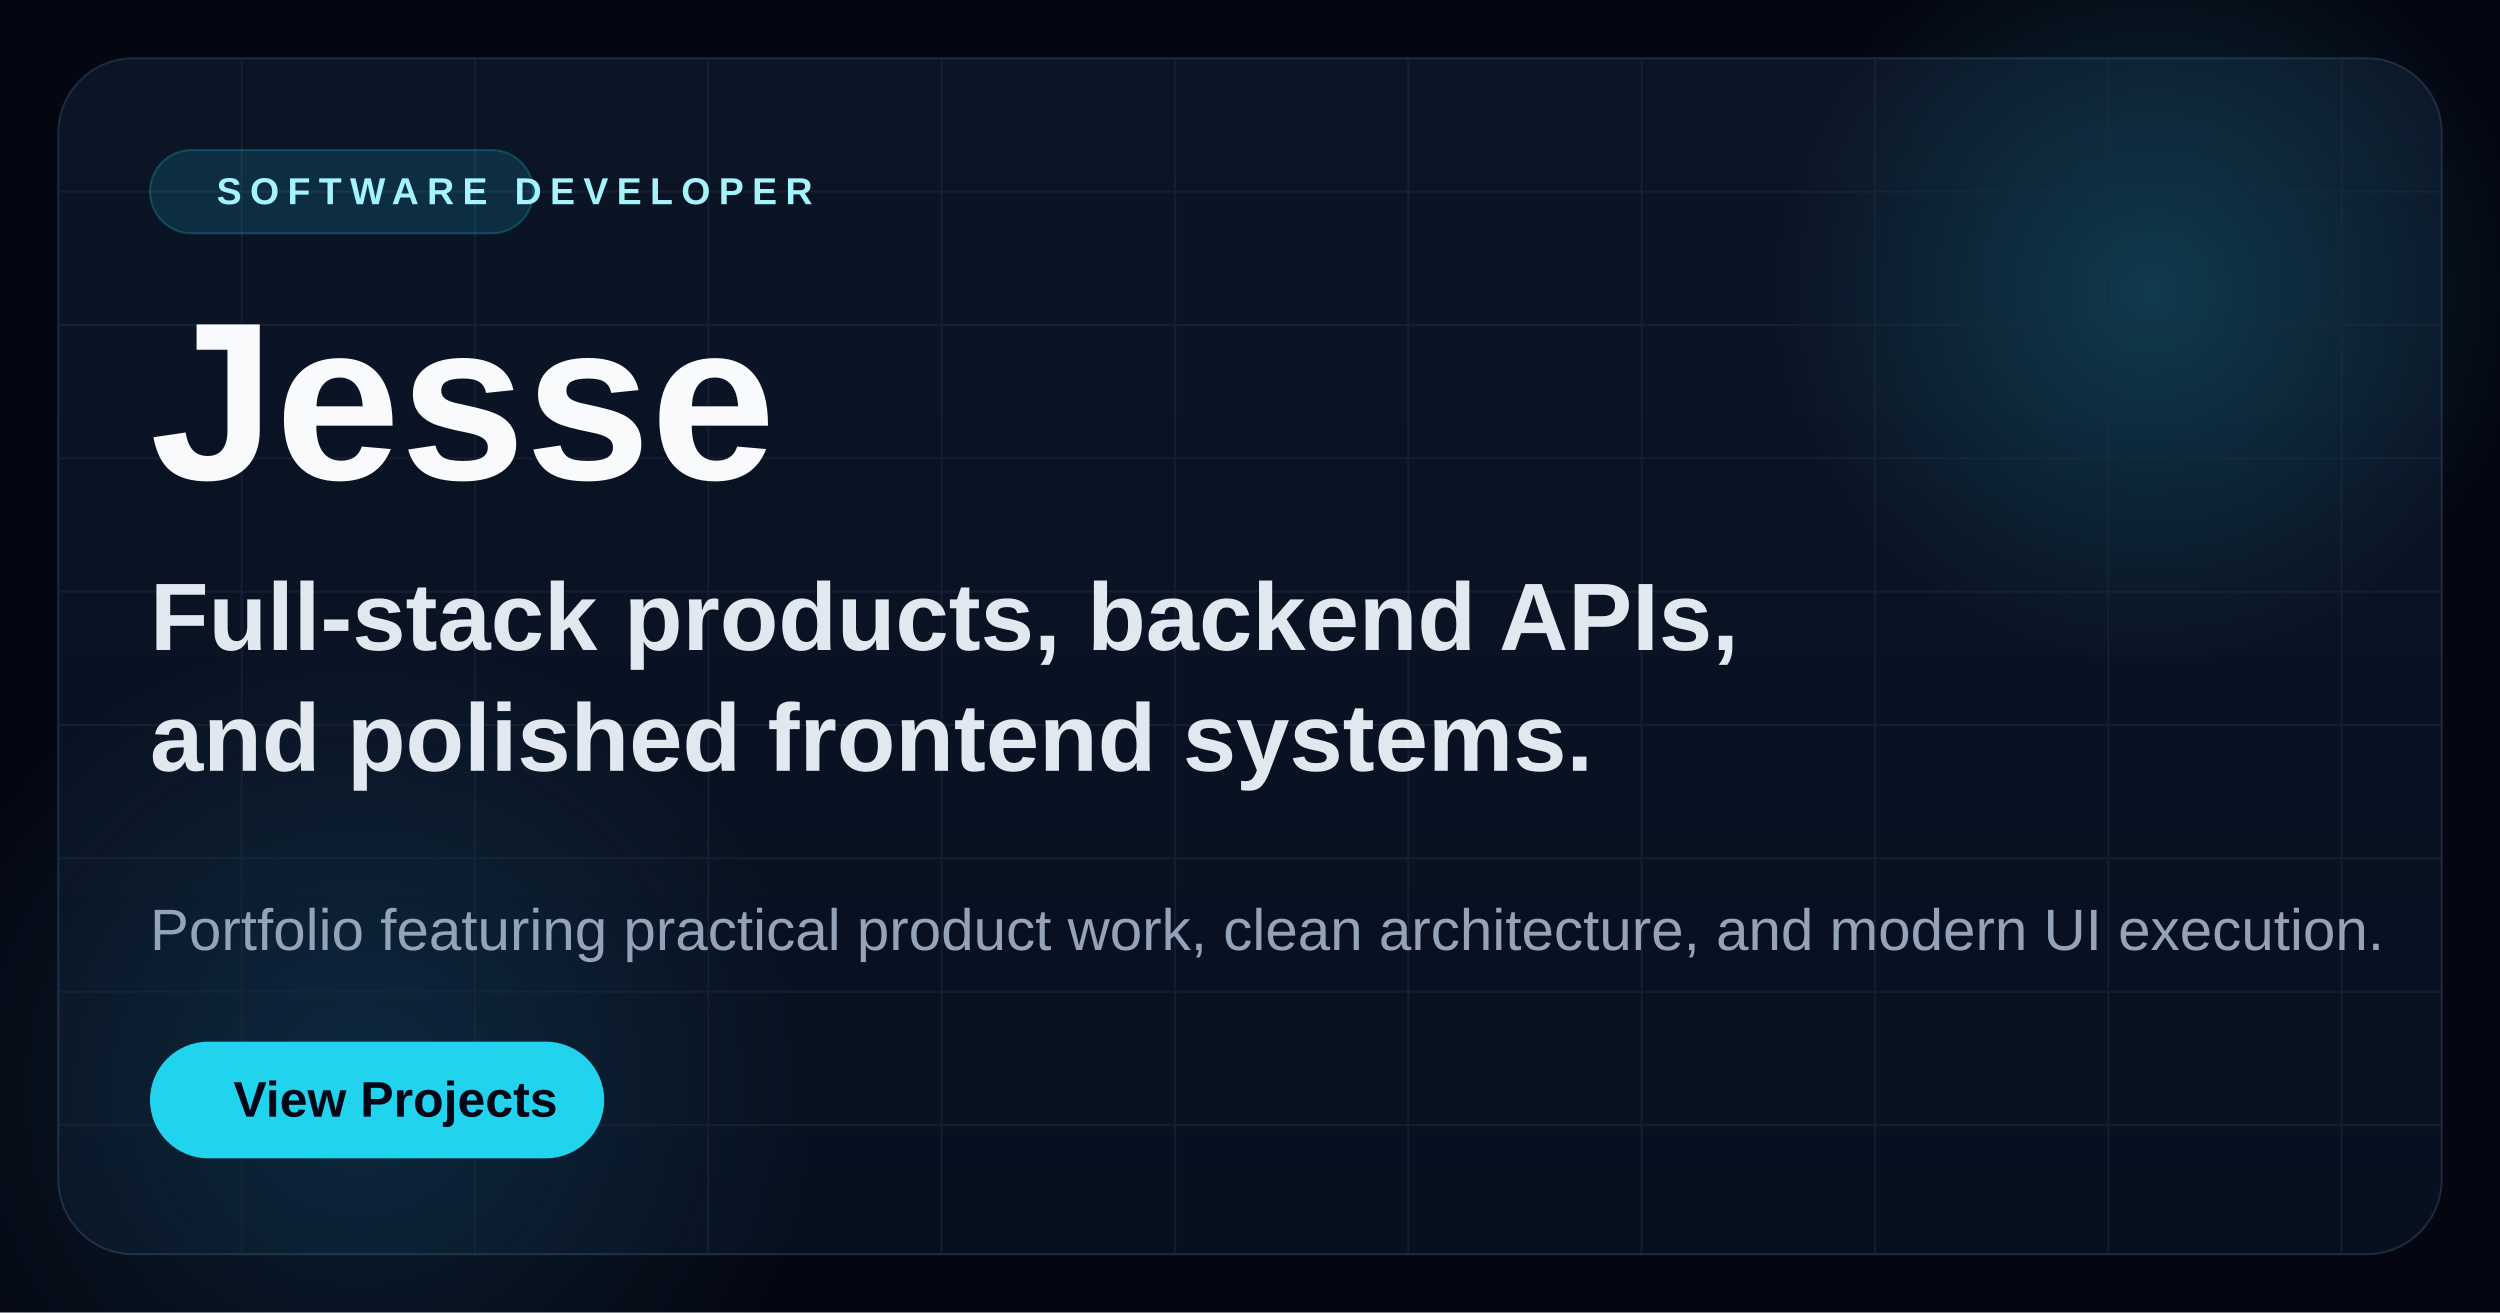
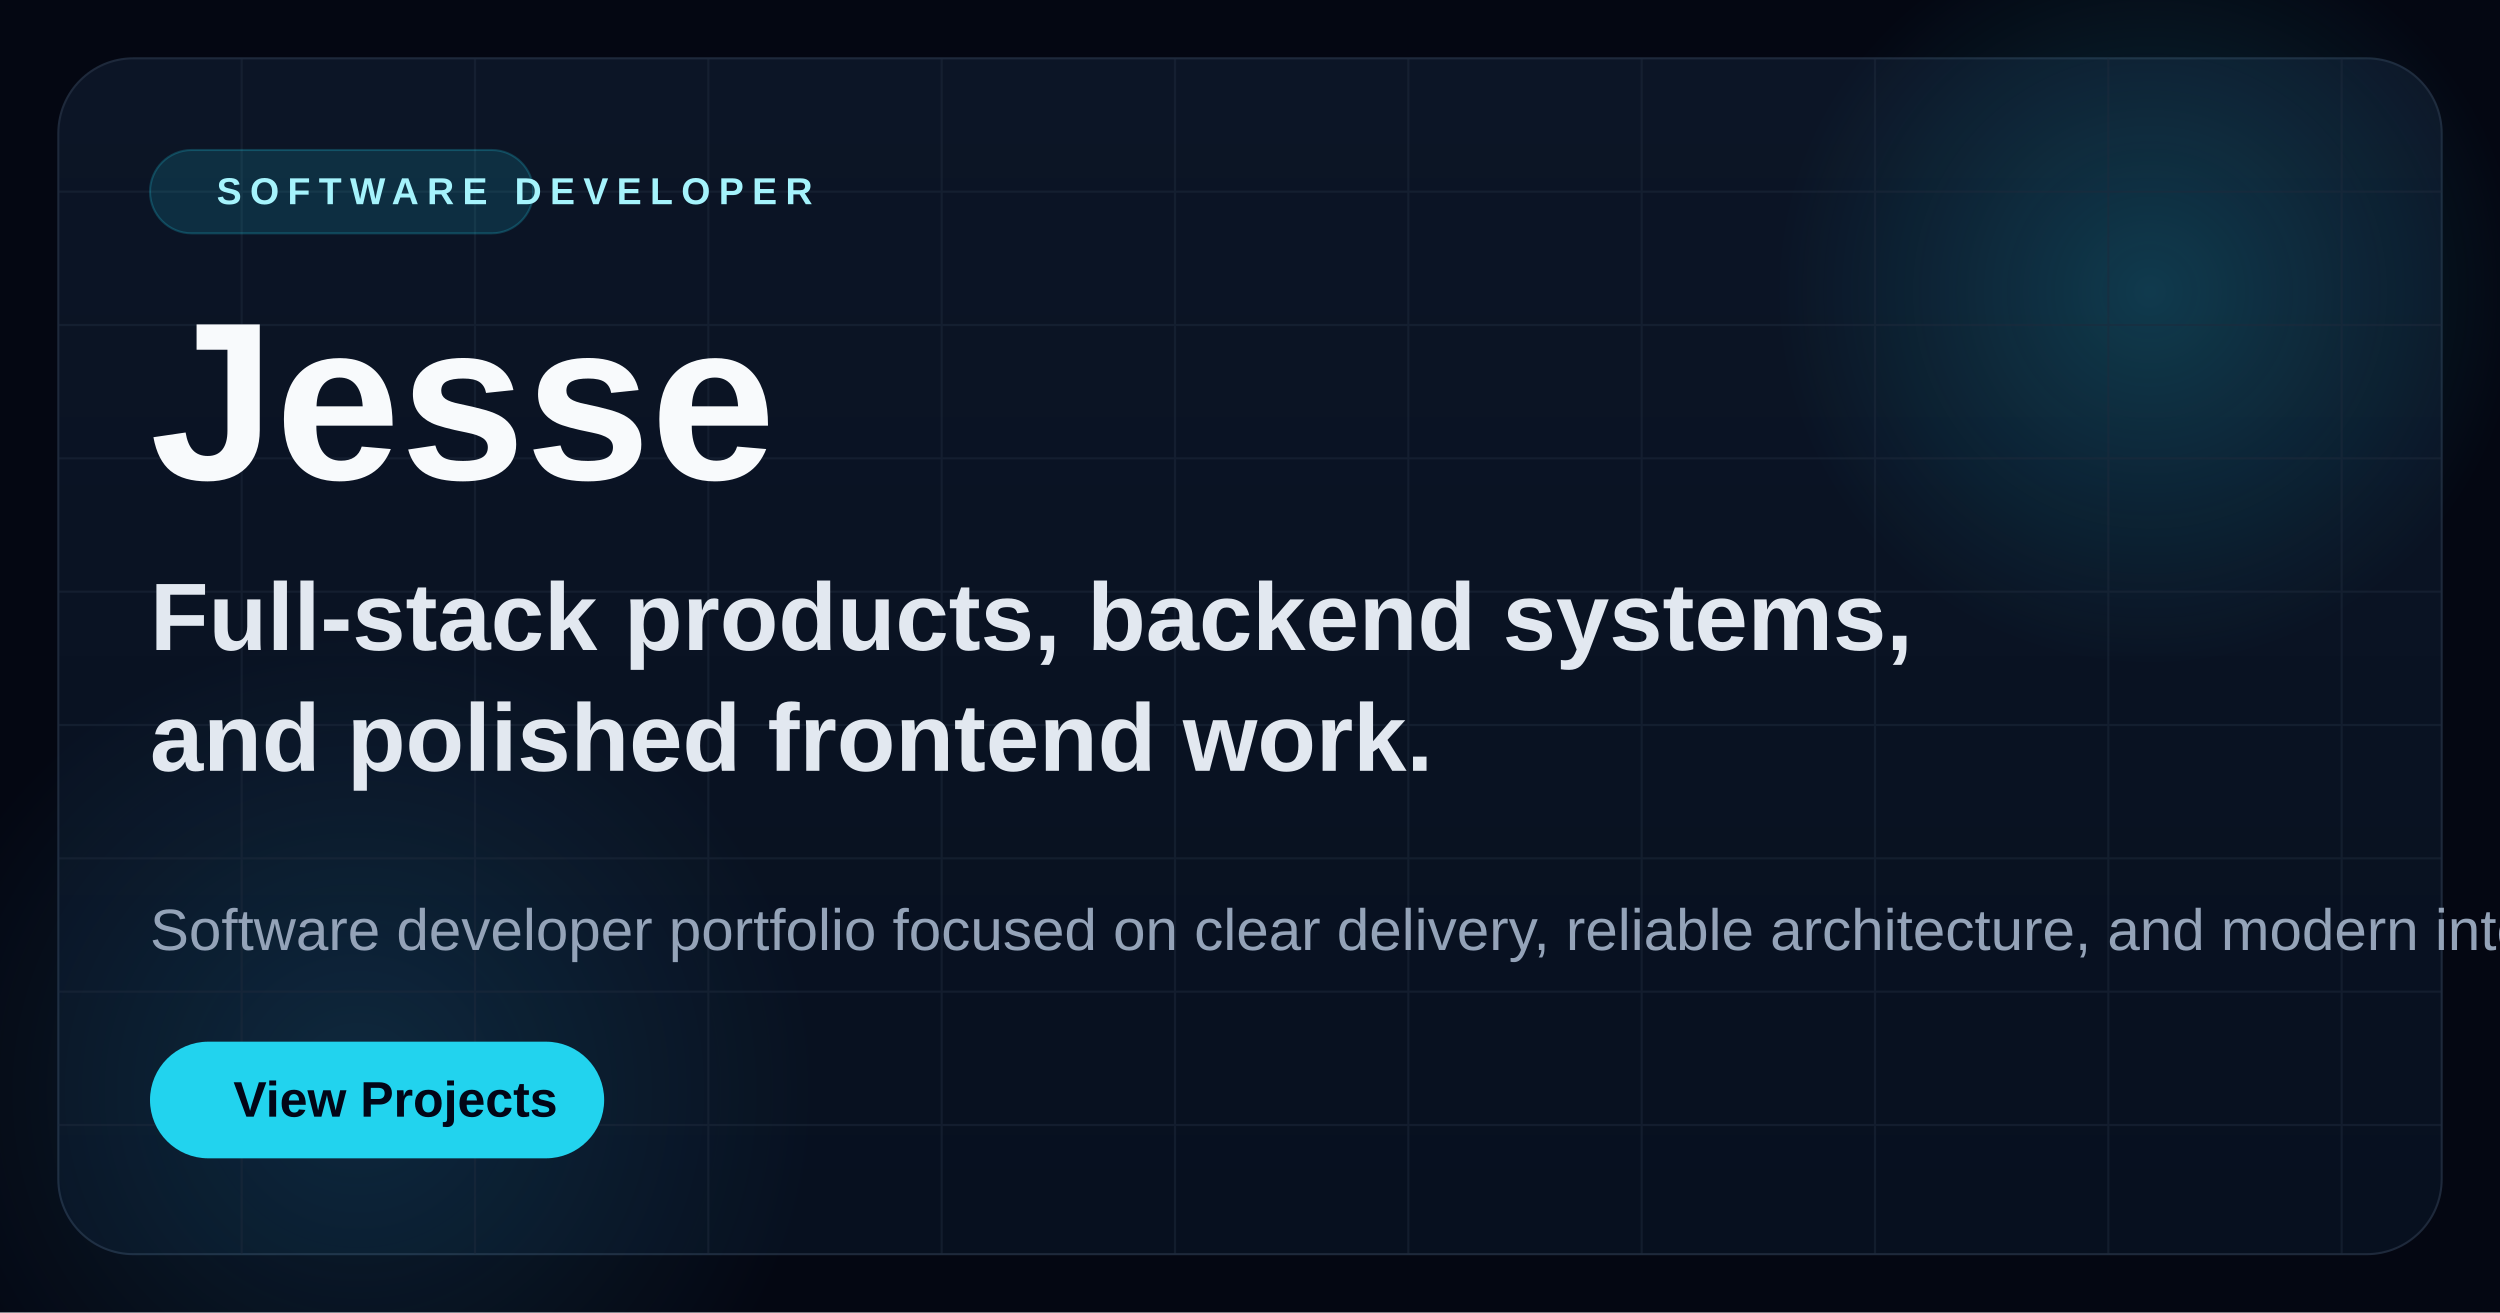
<svg xmlns="http://www.w3.org/2000/svg" width="1200" height="630" viewBox="0 0 1200 630" fill="none">
  <rect width="1200" height="630" fill="#040712" />
  <rect x="28" y="28" width="1144" height="574" rx="36" fill="url(#paint0_linear)" stroke="#1E293B" />
  <circle cx="1032" cy="140" r="180" fill="url(#paint1_radial)" />
  <circle cx="172" cy="524" r="220" fill="url(#paint2_radial)" />
  <g opacity="0.5">
    <path d="M28 92H1172" stroke="#1E293B" />
    <path d="M28 156H1172" stroke="#1E293B" />
    <path d="M28 220H1172" stroke="#1E293B" />
    <path d="M28 284H1172" stroke="#1E293B" />
    <path d="M28 348H1172" stroke="#1E293B" />
    <path d="M28 412H1172" stroke="#1E293B" />
    <path d="M28 476H1172" stroke="#1E293B" />
    <path d="M28 540H1172" stroke="#1E293B" />
    <path d="M116 28V602" stroke="#1E293B" />
    <path d="M228 28V602" stroke="#1E293B" />
    <path d="M340 28V602" stroke="#1E293B" />
    <path d="M452 28V602" stroke="#1E293B" />
    <path d="M564 28V602" stroke="#1E293B" />
    <path d="M676 28V602" stroke="#1E293B" />
    <path d="M788 28V602" stroke="#1E293B" />
    <path d="M900 28V602" stroke="#1E293B" />
    <path d="M1012 28V602" stroke="#1E293B" />
    <path d="M1124 28V602" stroke="#1E293B" />
  </g>
  <rect x="72" y="72" width="184" height="40" rx="20" fill="rgba(34,211,238,0.14)" stroke="rgba(34,211,238,0.22)" />
  <text x="104" y="98" fill="#A5F3FC" font-family="Plus Jakarta Sans, Arial, sans-serif" font-size="18" font-weight="700" letter-spacing="4">SOFTWARE DEVELOPER</text>
  <text x="72" y="230" fill="#F8FAFC" font-family="Space Grotesk, Arial, sans-serif" font-size="108" font-weight="700">Jesse</text>
-   <text x="72" y="312" fill="#E2E8F0" font-family="Space Grotesk, Arial, sans-serif" font-size="46" font-weight="700">Full-stack products, backend APIs,</text>
-   <text x="72" y="370" fill="#E2E8F0" font-family="Space Grotesk, Arial, sans-serif" font-size="46" font-weight="700">and polished frontend systems.</text>
-   <text x="72" y="456" fill="#94A3B8" font-family="Plus Jakarta Sans, Arial, sans-serif" font-size="28" font-weight="500">Portfolio featuring practical product work, clean architecture, and modern UI execution.</text>
+   <text x="72" y="312" fill="#E2E8F0" font-family="Space Grotesk, Arial, sans-serif" font-size="46" font-weight="700">Full-stack products, backend systems,</text>
+   <text x="72" y="370" fill="#E2E8F0" font-family="Space Grotesk, Arial, sans-serif" font-size="46" font-weight="700">and polished frontend work.</text>
+   <text x="72" y="456" fill="#94A3B8" font-family="Plus Jakarta Sans, Arial, sans-serif" font-size="28" font-weight="500">Software developer portfolio focused on clear delivery, reliable architecture, and modern interfaces.</text>
  <rect x="72" y="500" width="218" height="56" rx="28" fill="#22D3EE" />
  <text x="112" y="536" fill="#020617" font-family="Plus Jakarta Sans, Arial, sans-serif" font-size="24" font-weight="800">View Projects</text>
  <defs>
    <linearGradient id="paint0_linear" x1="600" y1="28" x2="600" y2="602" gradientUnits="userSpaceOnUse">
      <stop stop-color="#0C1526" />
      <stop offset="1" stop-color="#07101F" />
    </linearGradient>
    <radialGradient id="paint1_radial" cx="0" cy="0" r="1" gradientUnits="userSpaceOnUse" gradientTransform="translate(1032 140) rotate(90) scale(180)">
      <stop stop-color="#22D3EE" stop-opacity="0.2" />
      <stop offset="1" stop-color="#22D3EE" stop-opacity="0" />
    </radialGradient>
    <radialGradient id="paint2_radial" cx="0" cy="0" r="1" gradientUnits="userSpaceOnUse" gradientTransform="translate(172 524) rotate(90) scale(220)">
      <stop stop-color="#38BDF8" stop-opacity="0.14" />
      <stop offset="1" stop-color="#38BDF8" stop-opacity="0" />
    </radialGradient>
  </defs>
</svg>
